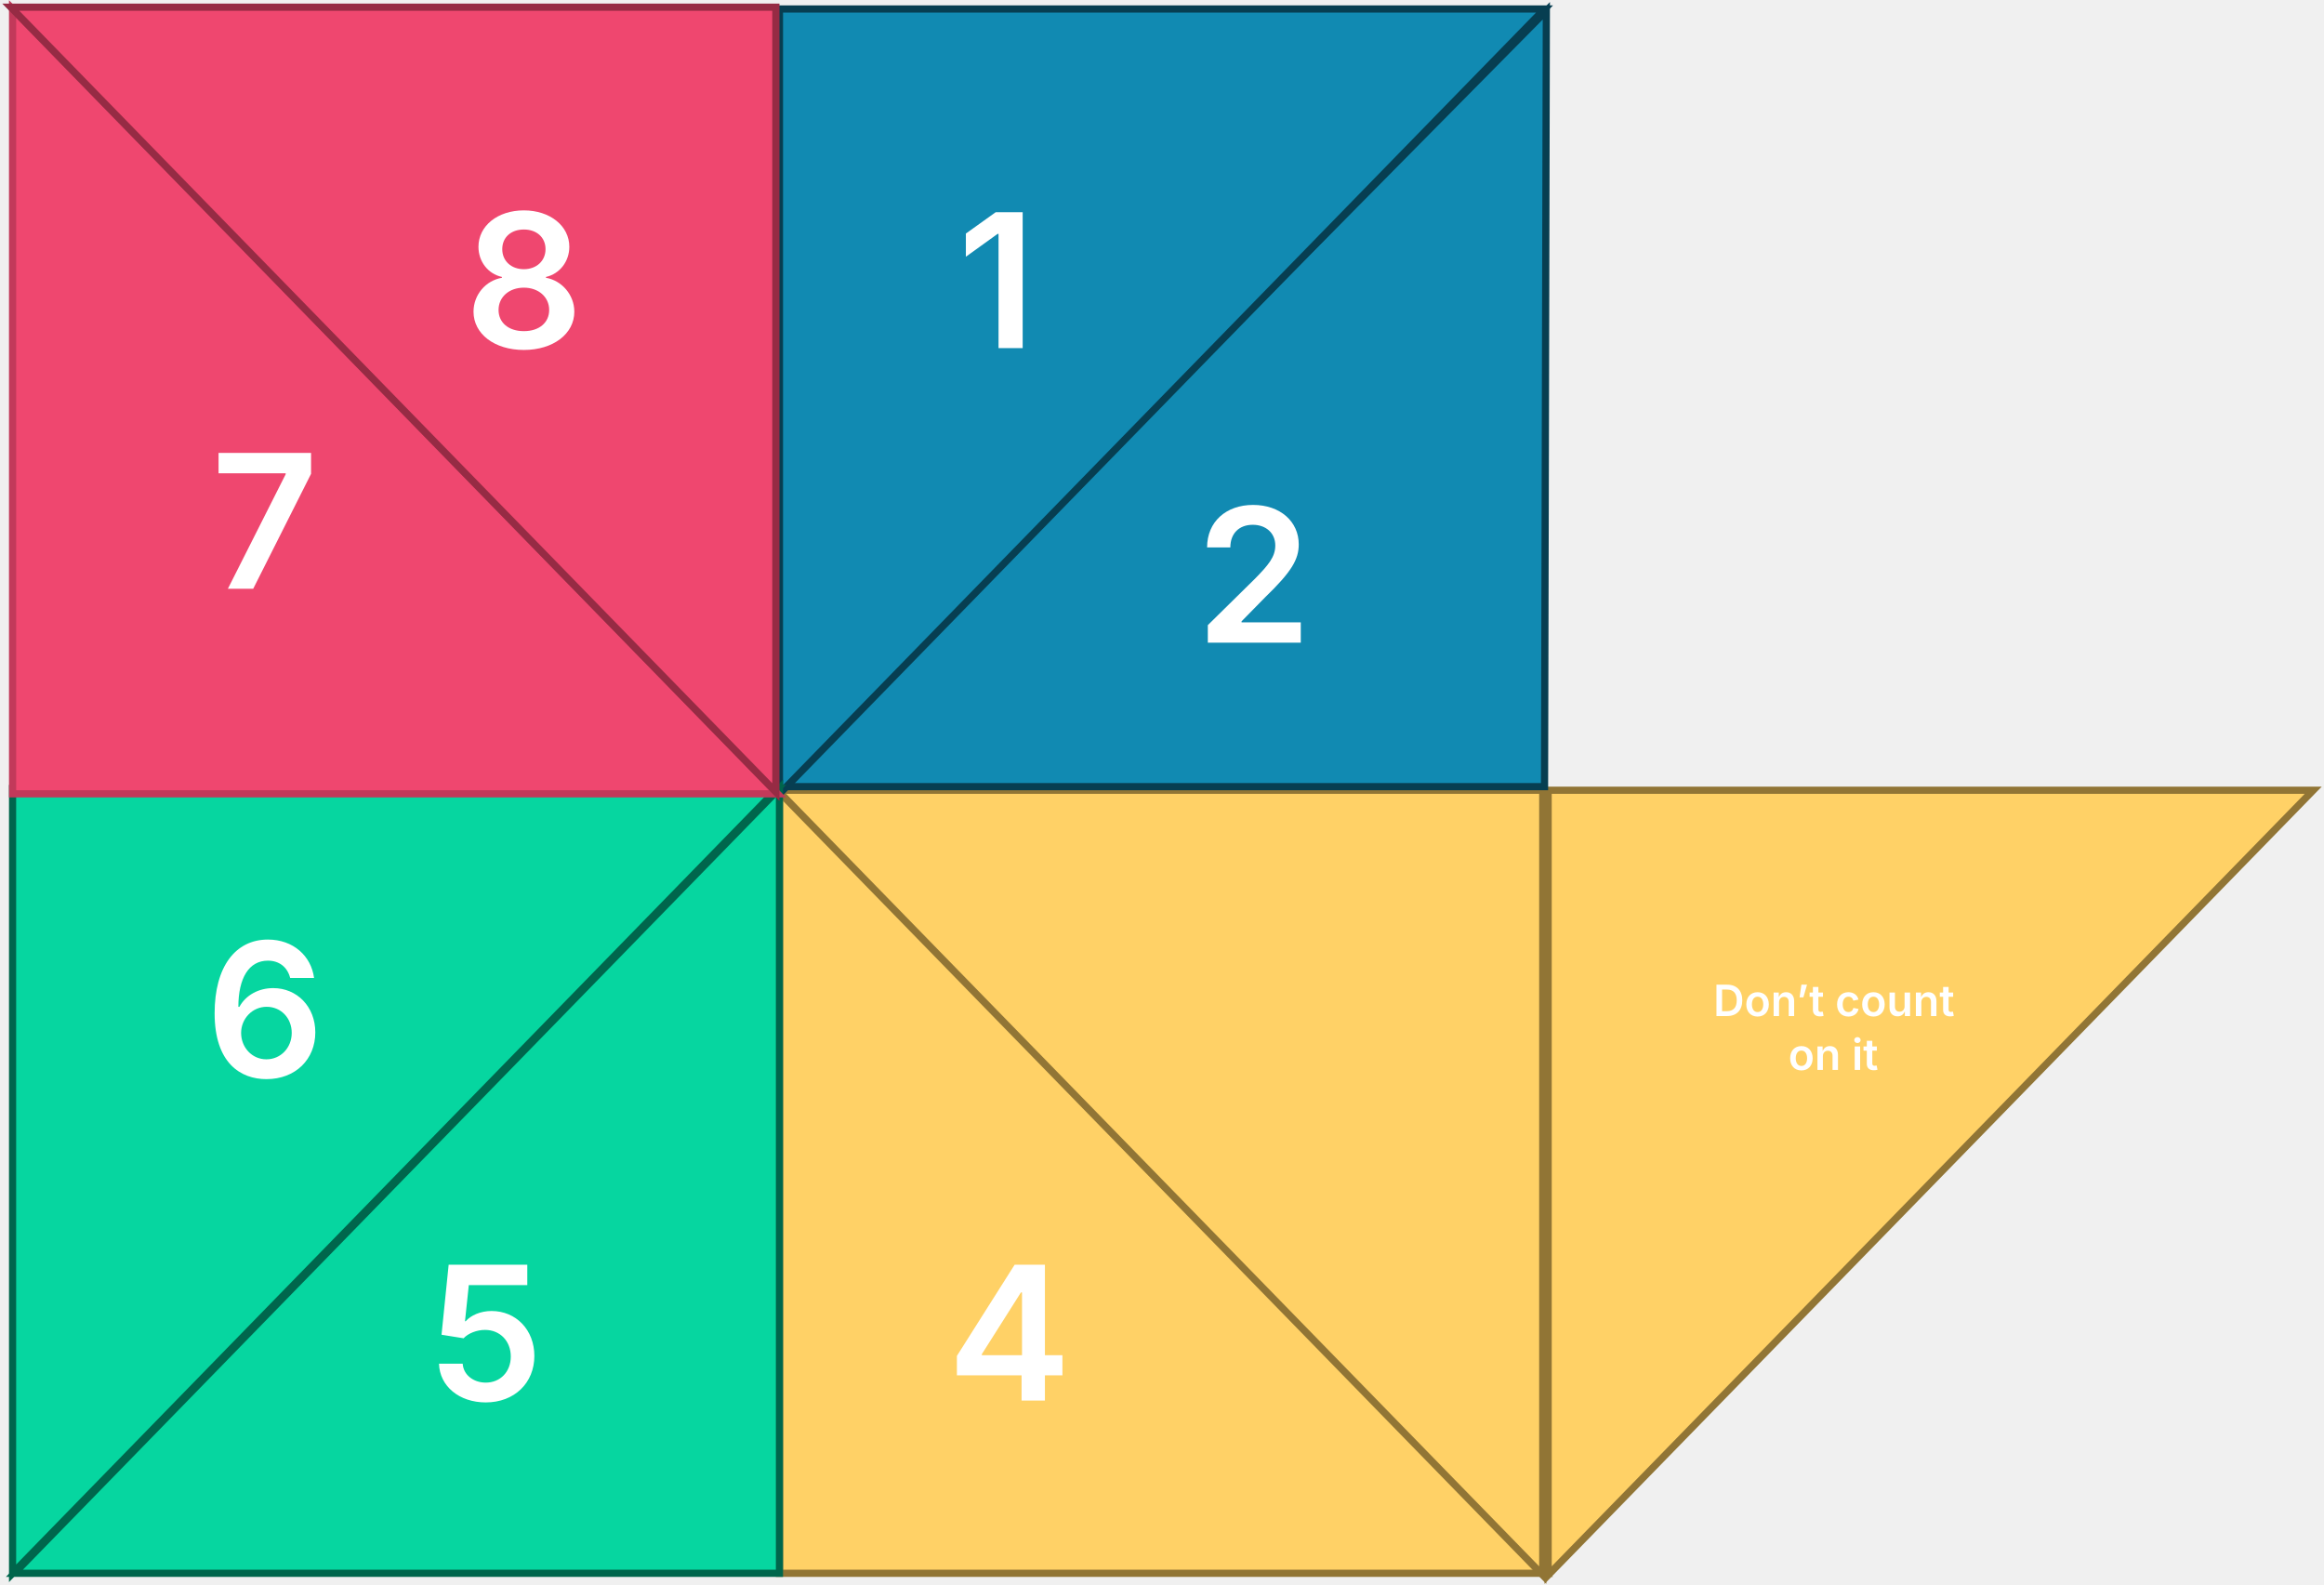
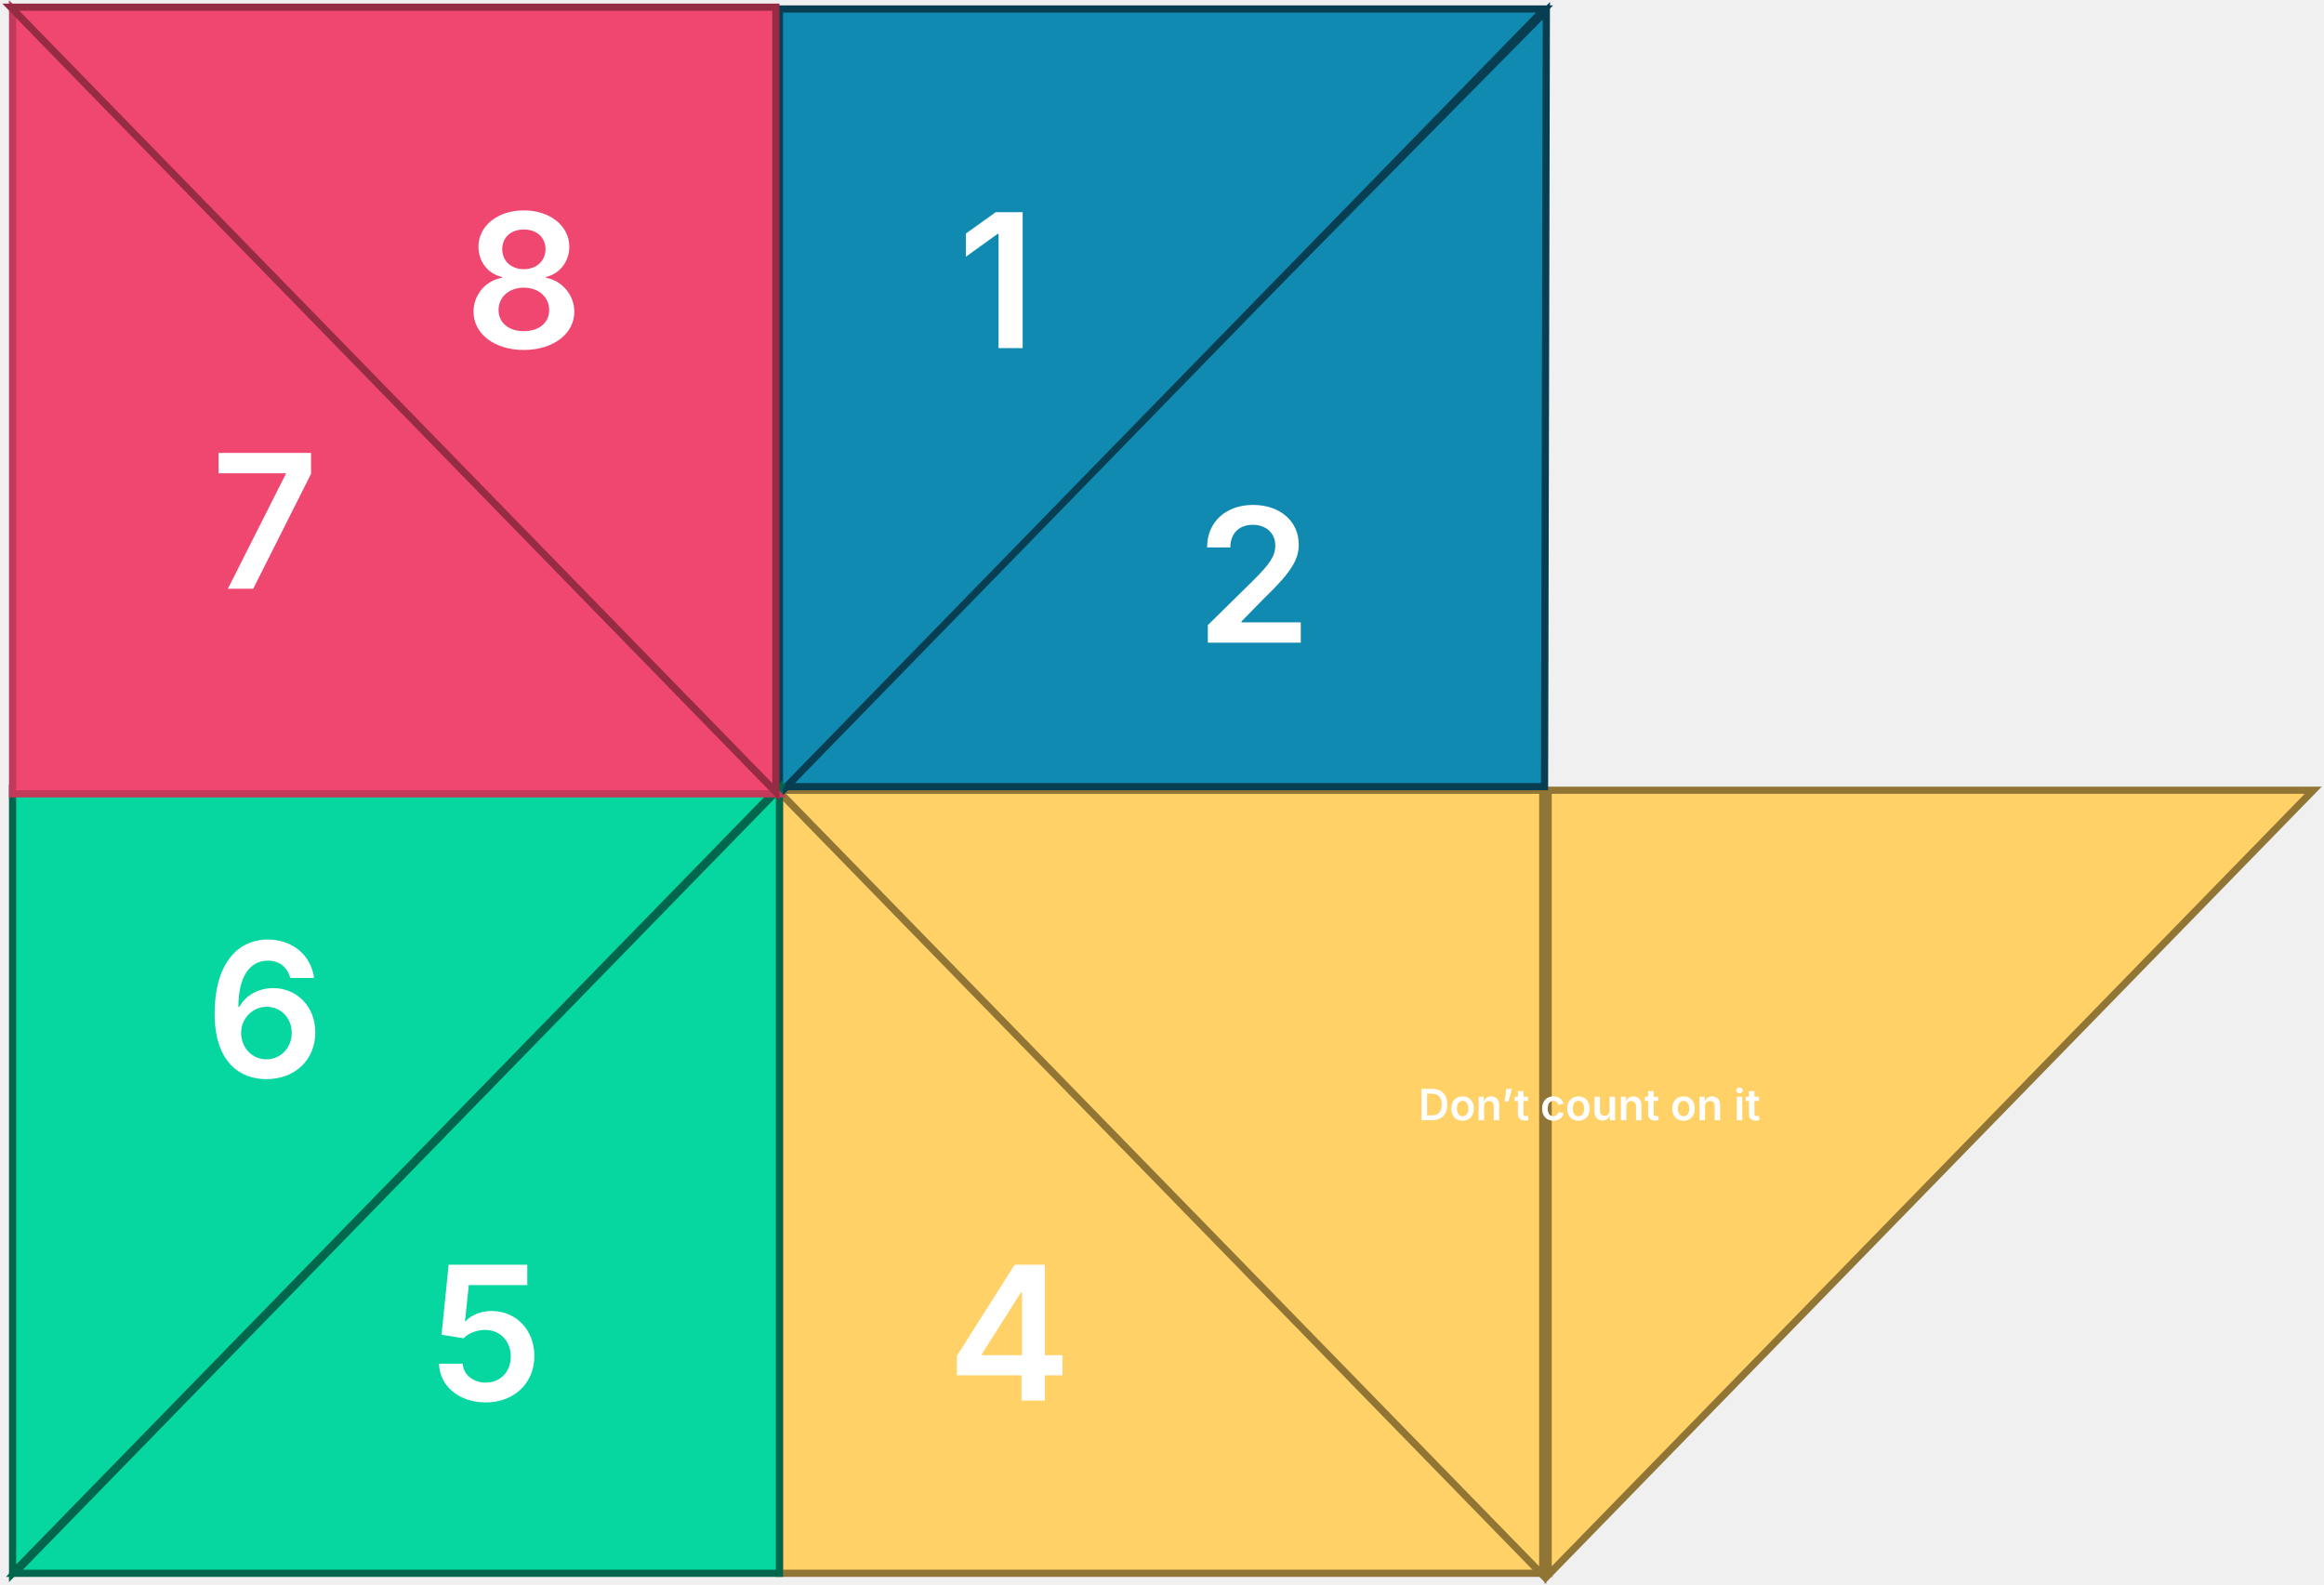
<svg xmlns="http://www.w3.org/2000/svg" width="647" height="441" viewBox="0 0 647 441" fill="none">
  <g id="3-Opened">
    <g id="Bottom-Right-4">
      <path id="Bottom-Left-2-Flap" d="M217 219.5L430 438H217V219.5Z" fill="#FFD166" stroke="#917535" stroke-width="2" />
      <text id="4" fill="white" xml:space="preserve" style="white-space: pre" font-family="Inter" font-size="52" font-weight="600" letter-spacing="0em">
        <tspan x="263.684" y="389.909">4</tspan>
      </text>
    </g>
+     <g id="Bottom-Right-3">
+       <path id="Bottom-Left-1-Flap" d="M429.5 438.5L216.5 220H429.5V438.5Z" fill="#FFD166" stroke="#917535" stroke-width="2" />
+     </g>
    <g id="Bottom-Right-3-Open">
      <path id="Bottom-Left-1-Flap-Open" d="M431 438.5L644 220H431V438.5Z" fill="#FFD166" stroke="#917535" stroke-width="2" />
-       <text id="fortuneText" fill="white" xml:space="preserve" style="white-space: pre" font-family="Inter" font-size="12" font-weight="600" letter-spacing="0em">
-         <tspan x="476.99" y="282.864">Don’t count </tspan>
-         <tspan x="497.861" y="297.864">on it</tspan>
+       <text id="fortuneText" transform="matrix(1 0 0 1 360 300)" fill="white" xml:space="preserve" style="white-space: pre" font-family="Inter" font-size="12" font-weight="600" letter-spacing="0em">
+         <tspan x="34.863" y="11.864">Don’t count on it</tspan>
      </text>
-     </g>
-     <g id="Bottom-Right-3">
-       <path id="Bottom-Left-1-Flap" d="M429.5 438.5L216.5 220H429.5V438.5Z" fill="#FFD166" stroke="#917535" stroke-width="2" />
    </g>
    <g id="Top-Right-2">
      <path id="Top-Left-1-Flap" d="M430.5 3L217 219H430L430.5 3Z" fill="#118AB2" stroke="#073E51" stroke-width="2" />
      <text id="2" fill="white" xml:space="preserve" style="white-space: pre" font-family="Inter" font-size="52" font-weight="600" letter-spacing="0em">
        <tspan x="332.852" y="178.909">2</tspan>
      </text>
    </g>
    <g id="Top-Right-1">
      <path id="Top-Left-1-Flap_2" d="M217 221L430 2.5H217V221Z" fill="#118AB2" stroke="#073E51" stroke-width="2" />
      <text id="1" fill="white" xml:space="preserve" style="white-space: pre" font-family="Inter" font-size="52" font-weight="600" letter-spacing="0em">
        <tspan x="266.508" y="96.909">1</tspan>
      </text>
    </g>
    <g id="Bottom-Left-5">
      <path id="Bottom-Left-2-Flap_2" d="M217 219.5L4 438H217V219.5Z" fill="#06D6A0" stroke="#00664C" stroke-width="2" />
      <text id="5" fill="white" xml:space="preserve" style="white-space: pre" font-family="Inter" font-size="52" font-weight="600" letter-spacing="0em">
        <tspan x="119.547" y="389.909">5</tspan>
      </text>
    </g>
    <g id="Bottom-Left-6">
      <path id="Bottom-Left-1-Flap_2" d="M3.5 438L216.5 219.5H3.5V438Z" fill="#06D6A0" stroke="#00664C" stroke-width="2" />
      <text id="6" fill="white" xml:space="preserve" style="white-space: pre" font-family="Inter" font-size="52" font-weight="600" letter-spacing="0em">
        <tspan x="57.141" y="299.909">6</tspan>
      </text>
    </g>
    <g id="Top-Left-7">
      <path id="Top-Left-1-Flap_3" d="M3.5 2.5L216.5 221H3.5V2.5Z" fill="#EF476F" stroke="#C2395A" stroke-width="2" />
      <text id="7" fill="white" xml:space="preserve" style="white-space: pre" font-family="Inter" font-size="52" font-weight="600" letter-spacing="0em">
        <tspan x="58.74" y="163.909">7</tspan>
      </text>
    </g>
    <g id="Top-Left-8">
      <path id="Top-Left-1-Flap_4" d="M216 220.5L3 2H216V220.5Z" fill="#EF476F" stroke="#962B44" stroke-width="2" />
      <text id="8" fill="white" xml:space="preserve" style="white-space: pre" font-family="Inter" font-size="52" font-weight="600" letter-spacing="0em">
        <tspan x="129.217" y="96.909">8</tspan>
      </text>
    </g>
  </g>
</svg>
